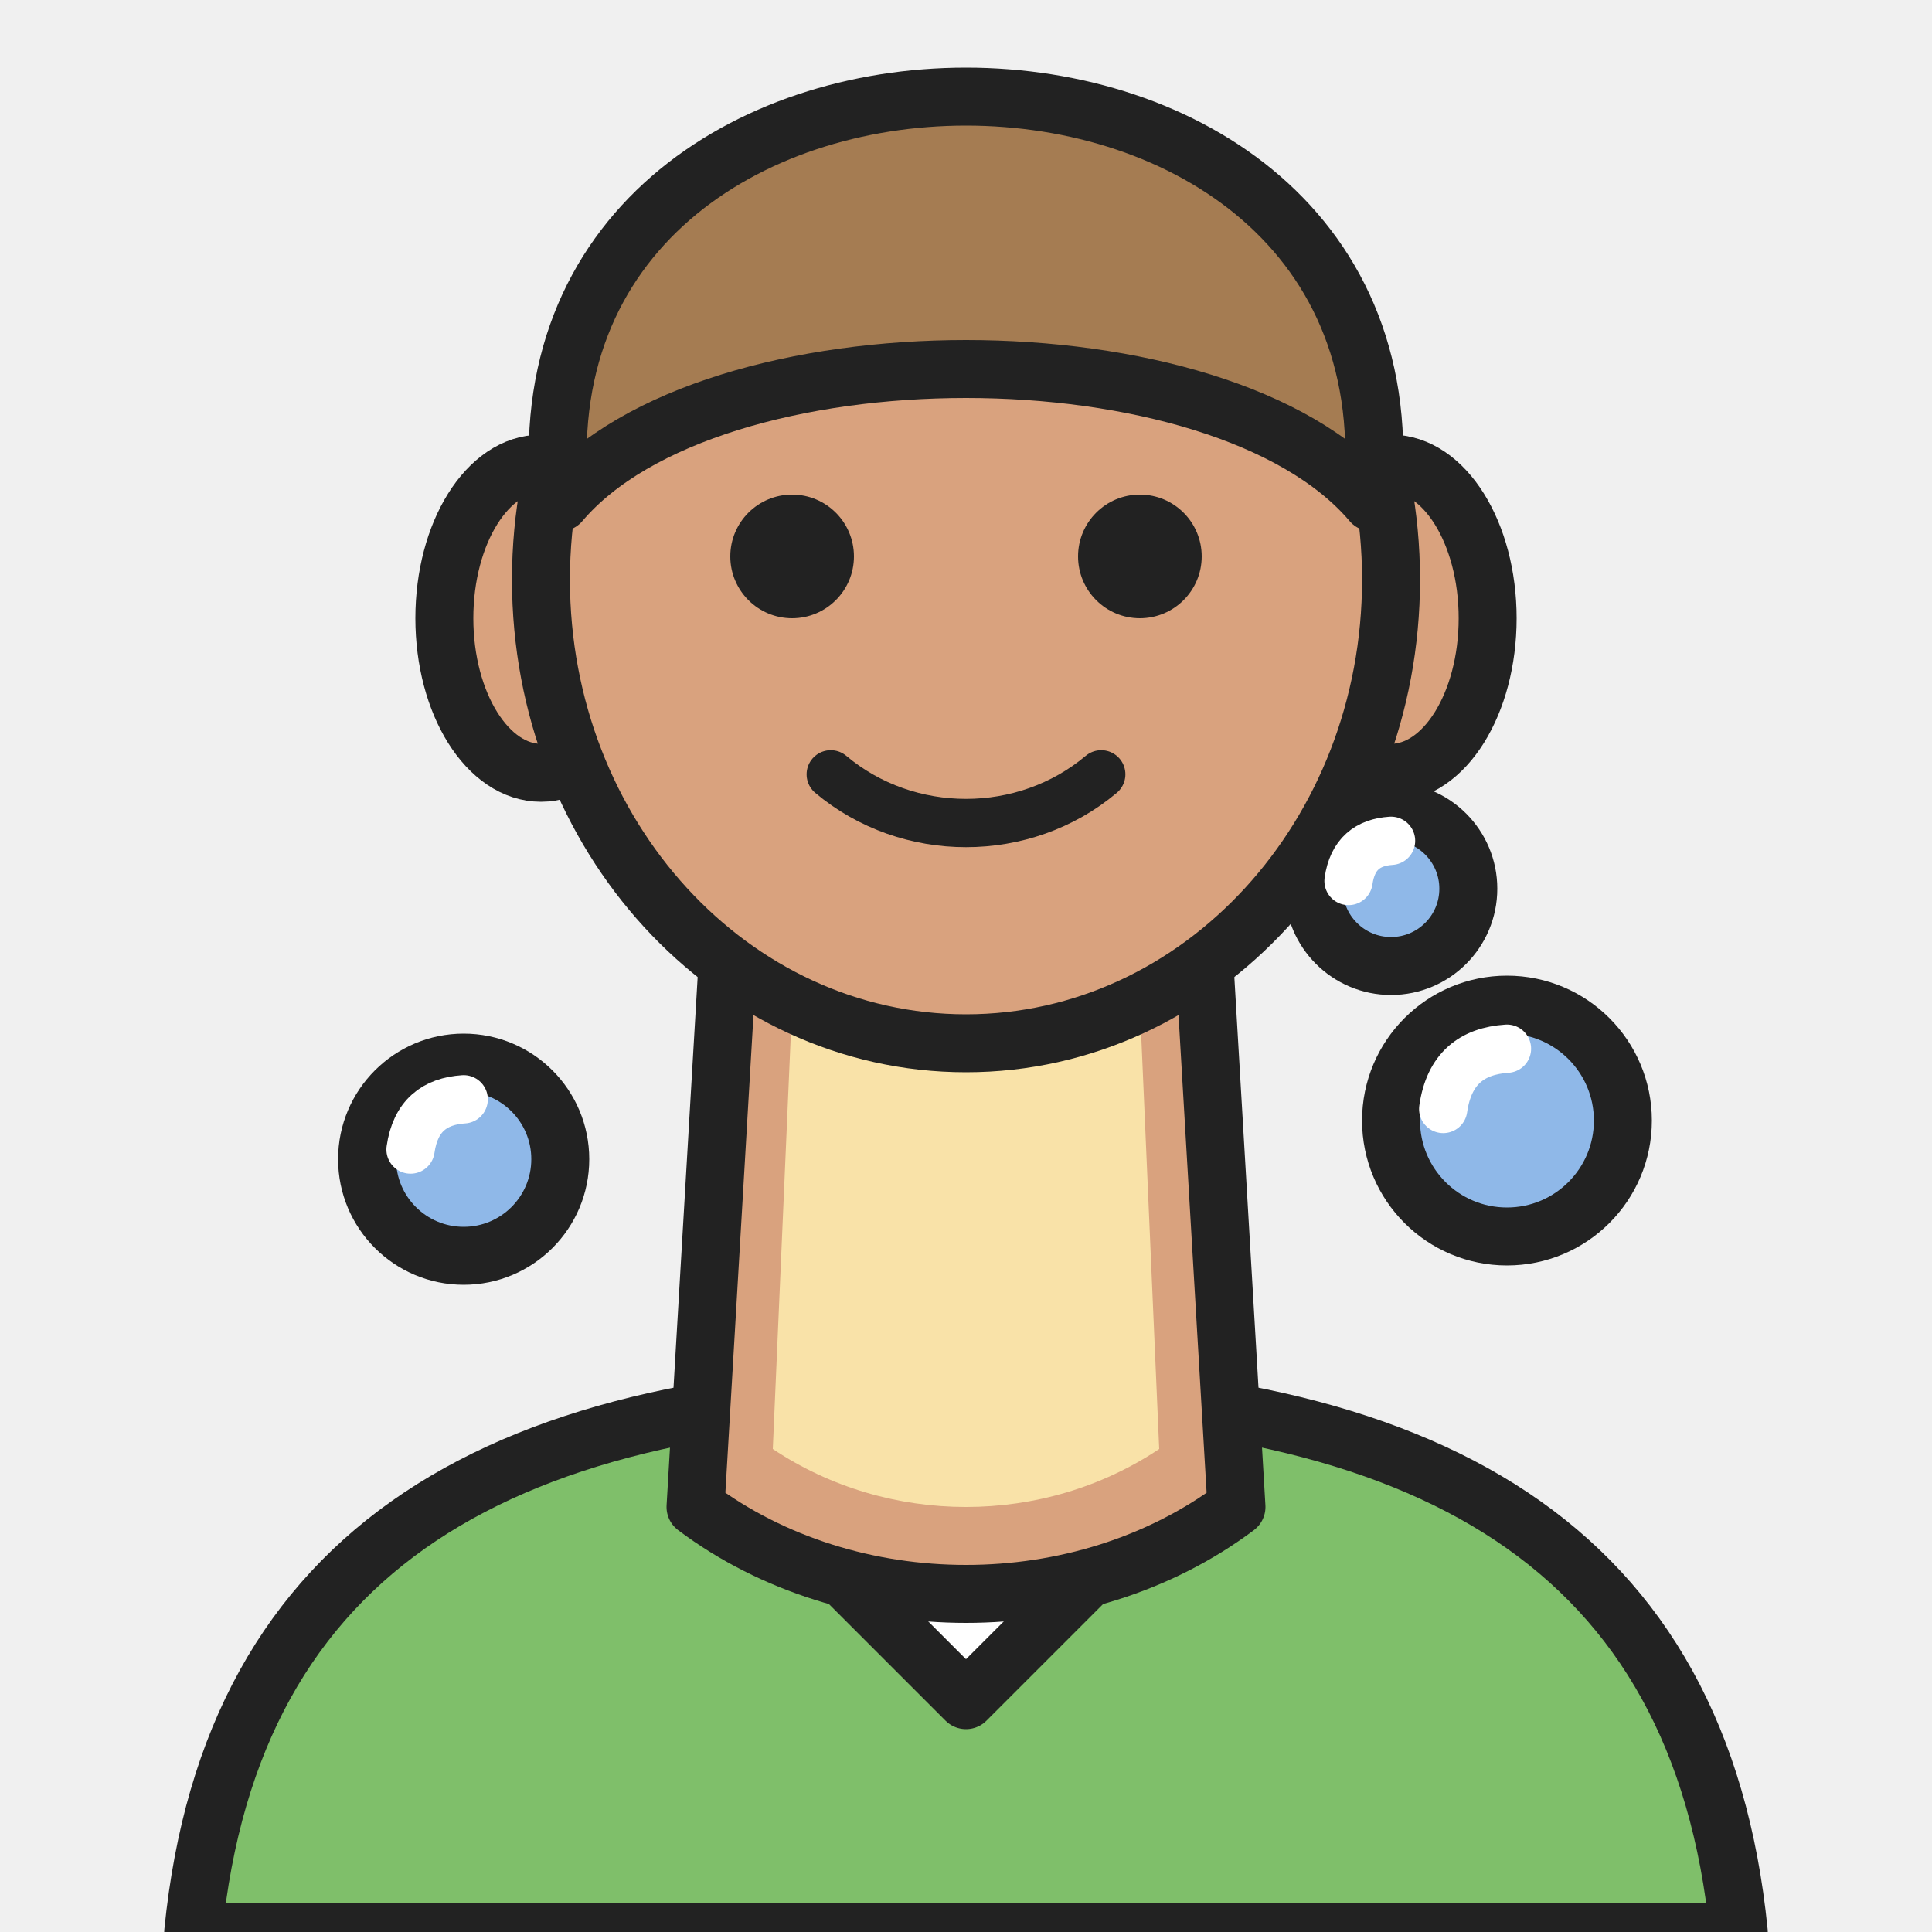
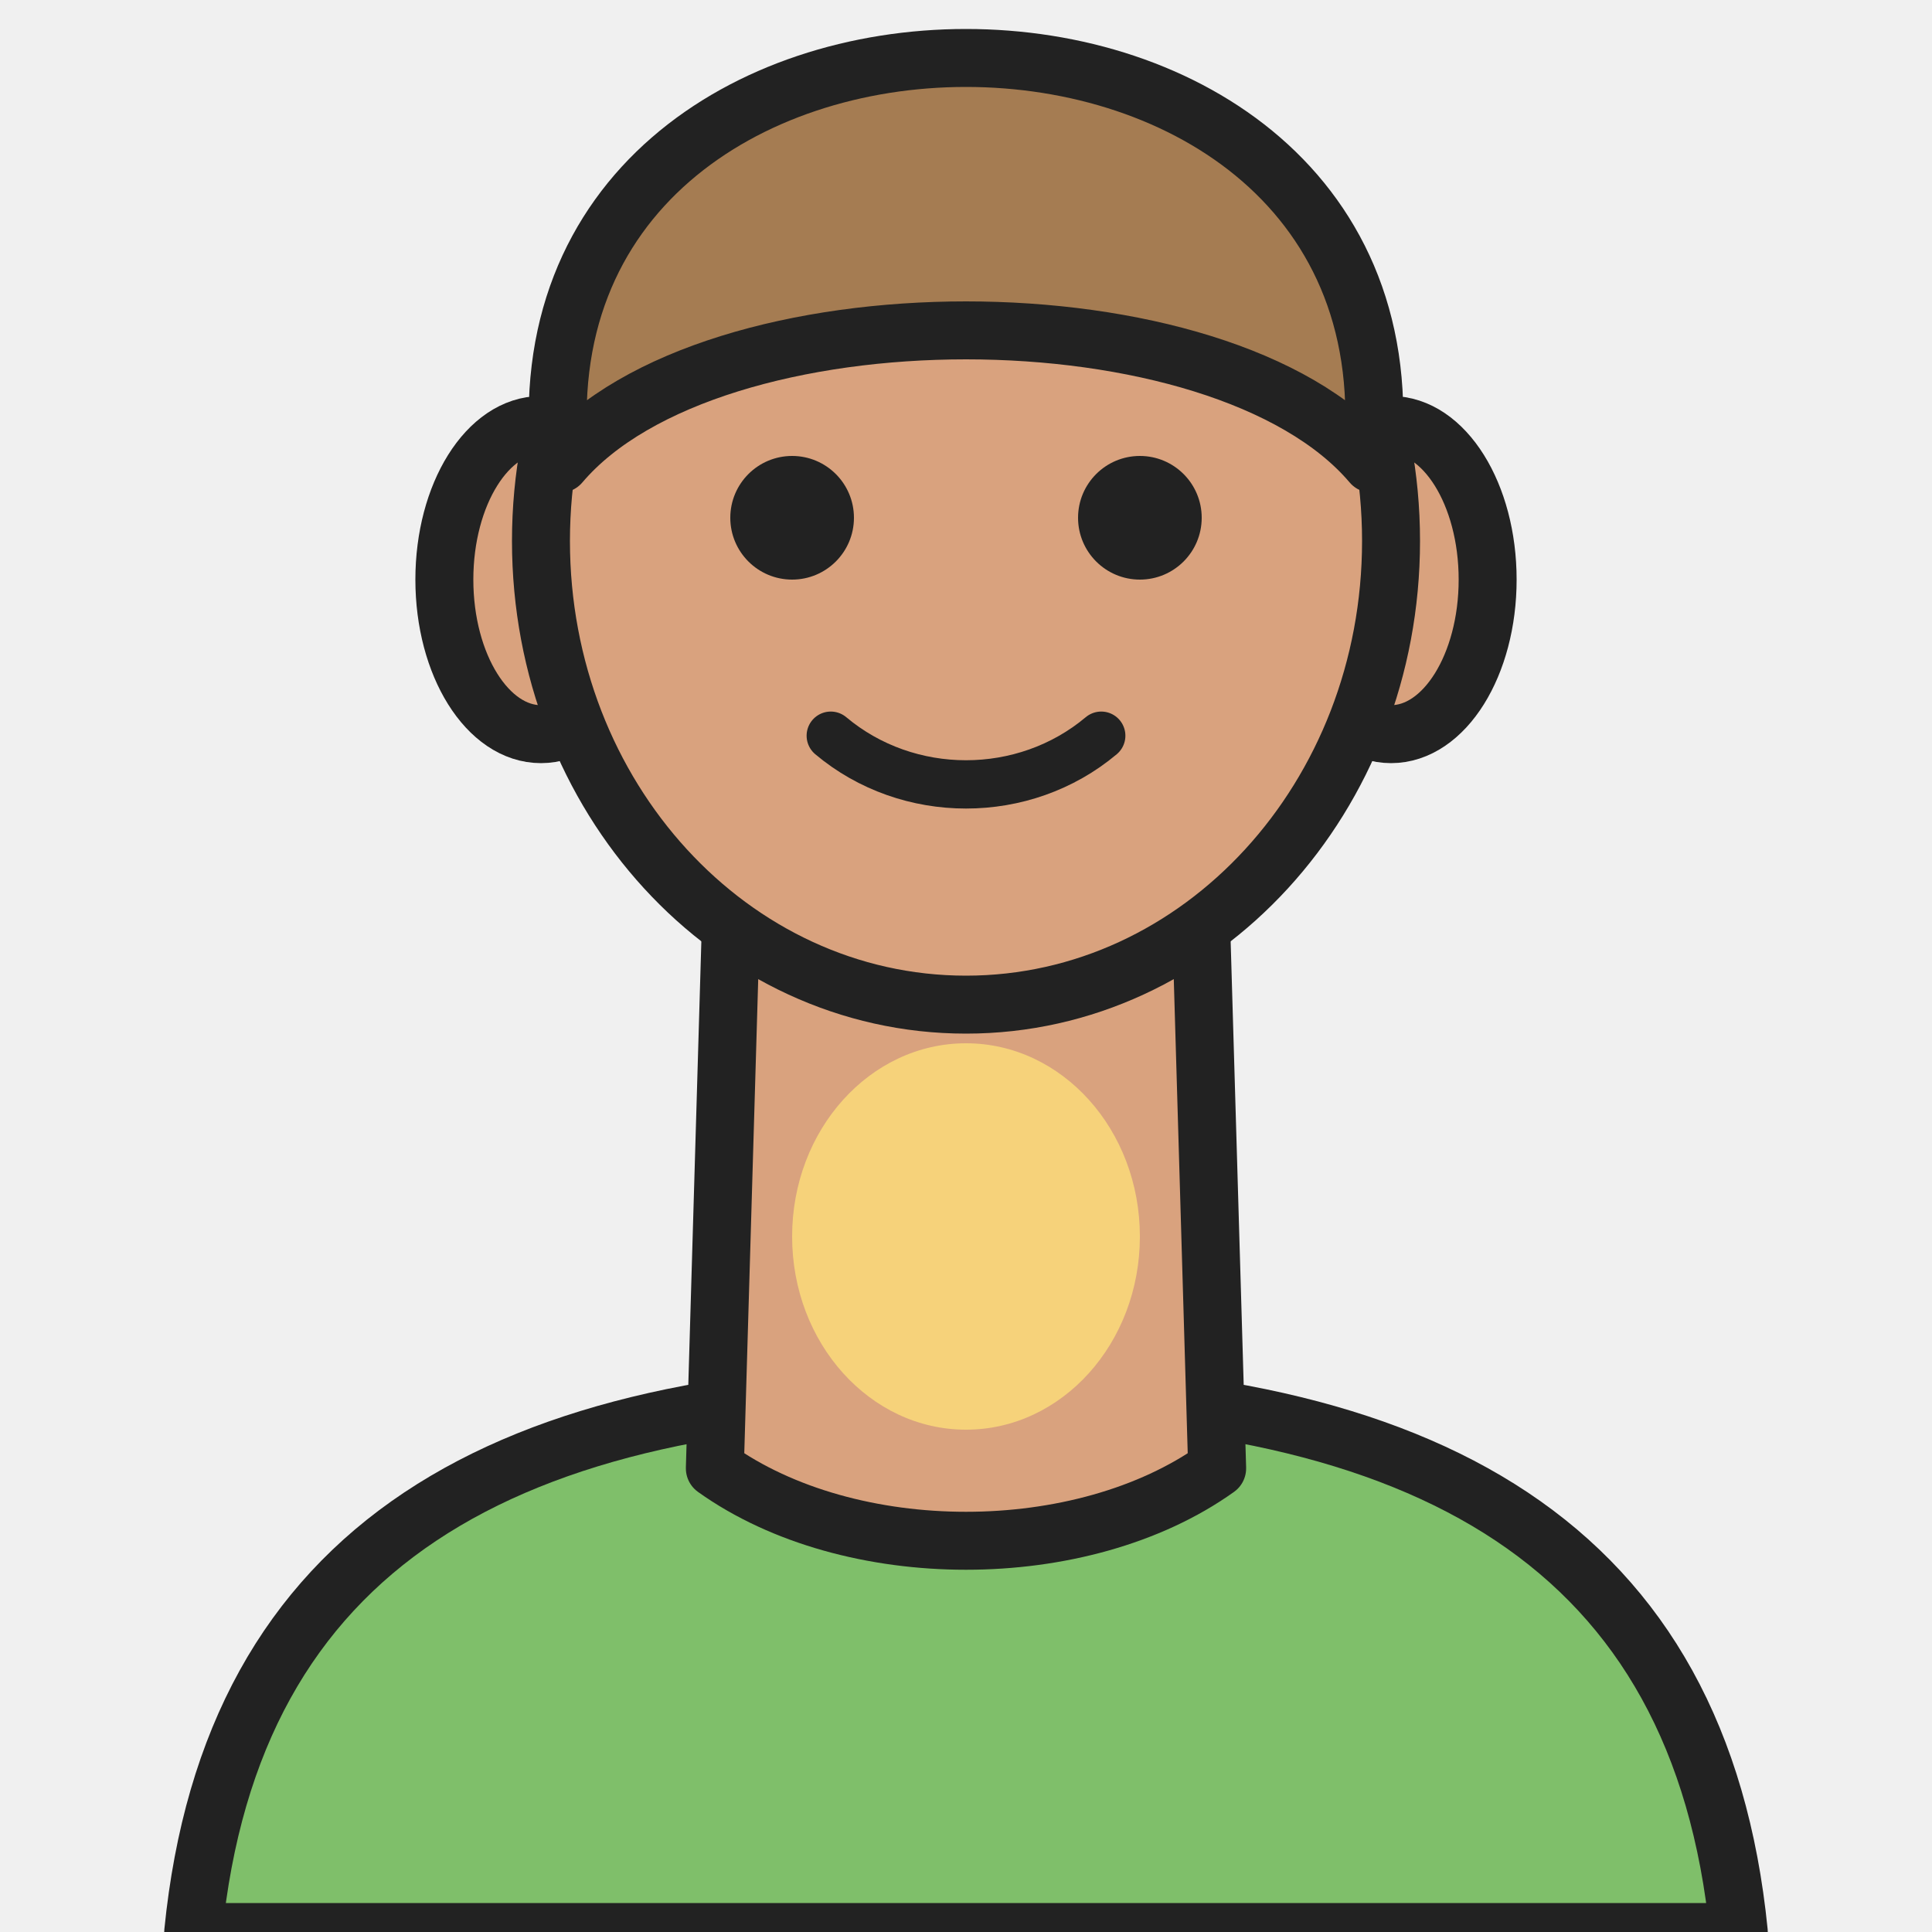
<svg xmlns="http://www.w3.org/2000/svg" viewBox="0 0 100 100">
  <path d="M10 100 C12 80 26 72 50 72 C74 72 88 80 90 100 Z" fill="#7FBF6A" stroke="#222" stroke-width="3" stroke-linejoin="round" stroke-linecap="round" />
-   <path d="M36 74 L50 88 L64 74 Z" fill="#FFFFFF" stroke="#222" stroke-width="3" stroke-linejoin="round" stroke-linecap="round" />
-   <path d="M38 44 L62 44 L64 78 C56 84 44 84 36 78 Z" fill="#D9A27E" stroke="#222" stroke-width="3" stroke-linejoin="round" stroke-linecap="round" />
-   <path d="M41 52 L59 52 L60 75 C54 79 46 79 40 75 Z" fill="#F9E2A8" stroke="none" />
-   <ellipse cx="28" cy="32" rx="5" ry="8" fill="#D9A27E" stroke="#222" stroke-width="3" stroke-linejoin="round" stroke-linecap="round" />
-   <ellipse cx="72" cy="32" rx="5" ry="8" fill="#D9A27E" stroke="#222" stroke-width="3" stroke-linejoin="round" stroke-linecap="round" />
-   <ellipse cx="50" cy="30" rx="22" ry="24" fill="#D9A27E" stroke="#222" stroke-width="3" stroke-linejoin="round" stroke-linecap="round" />
-   <path d="M29 26 C26 -2 74 -2 71 26 C63.2 16.8 36.8 16.8 29 26 Z" fill="#A57C52" stroke="#222" stroke-width="3" stroke-linejoin="round" stroke-linecap="round" />
-   <circle cx="41" cy="28.8" r="3.2" fill="#222" />
-   <circle cx="59" cy="28.8" r="3.2" fill="#222" />
-   <path d="M43 40.08 C47 43.44 53 43.44 57 40.08" fill="none" stroke="#222" stroke-width="2.5" stroke-linecap="round" stroke-linejoin="round" />
-   <circle cx="24" cy="60" r="5" fill="#8FB8E8" stroke="#222" stroke-width="3" stroke-linejoin="round" stroke-linecap="round" />
-   <path d="M21.25 59.5 C21.5 57.75 22.5 57.0 24 56.9" fill="none" stroke="#FFFFFF" stroke-width="2.5" stroke-linecap="round" stroke-linejoin="round" />
-   <circle cx="78" cy="58" r="6" fill="#8FB8E8" stroke="#222" stroke-width="3" stroke-linejoin="round" stroke-linecap="round" />
-   <path d="M74.7 57.4 C75.0 55.3 76.2 54.4 78 54.28" fill="none" stroke="#FFFFFF" stroke-width="2.5" stroke-linecap="round" stroke-linejoin="round" />
-   <circle cx="72" cy="46" r="4" fill="#8FB8E8" stroke="#222" stroke-width="3" stroke-linejoin="round" stroke-linecap="round" />
-   <path d="M69.8 45.6 C70.0 44.2 70.8 43.6 72 43.52" fill="none" stroke="#FFFFFF" stroke-width="2.5" stroke-linecap="round" stroke-linejoin="round" />
+   <path d="M38 42 L62 42 L63 76 C56 81 44 81 37 76 Z" fill="#D9A27E" stroke="#222" stroke-width="3" stroke-linejoin="round" stroke-linecap="round" />
+   <ellipse cx="50" cy="64" rx="9" ry="10" fill="#F6D27A" />
+   <ellipse cx="28" cy="30" rx="5" ry="8" fill="#D9A27E" stroke="#222" stroke-width="3" stroke-linejoin="round" stroke-linecap="round" />
+   <ellipse cx="72" cy="30" rx="5" ry="8" fill="#D9A27E" stroke="#222" stroke-width="3" stroke-linejoin="round" stroke-linecap="round" />
+   <ellipse cx="50" cy="28" rx="22" ry="24" fill="#D9A27E" stroke="#222" stroke-width="3" stroke-linejoin="round" stroke-linecap="round" />
+   <path d="M29 24 C26 -4 74 -4 71 24 C63.2 14.8 36.8 14.8 29 24 Z" fill="#A57C52" stroke="#222" stroke-width="3" stroke-linejoin="round" stroke-linecap="round" />
+   <circle cx="41" cy="26.8" r="3.2" fill="#222" />
+   <circle cx="59" cy="26.8" r="3.2" fill="#222" />
+   <path d="M43 38.08 C47 41.44 53 41.44 57 38.08" fill="none" stroke="#222" stroke-width="2.5" stroke-linecap="round" stroke-linejoin="round" />
</svg>
